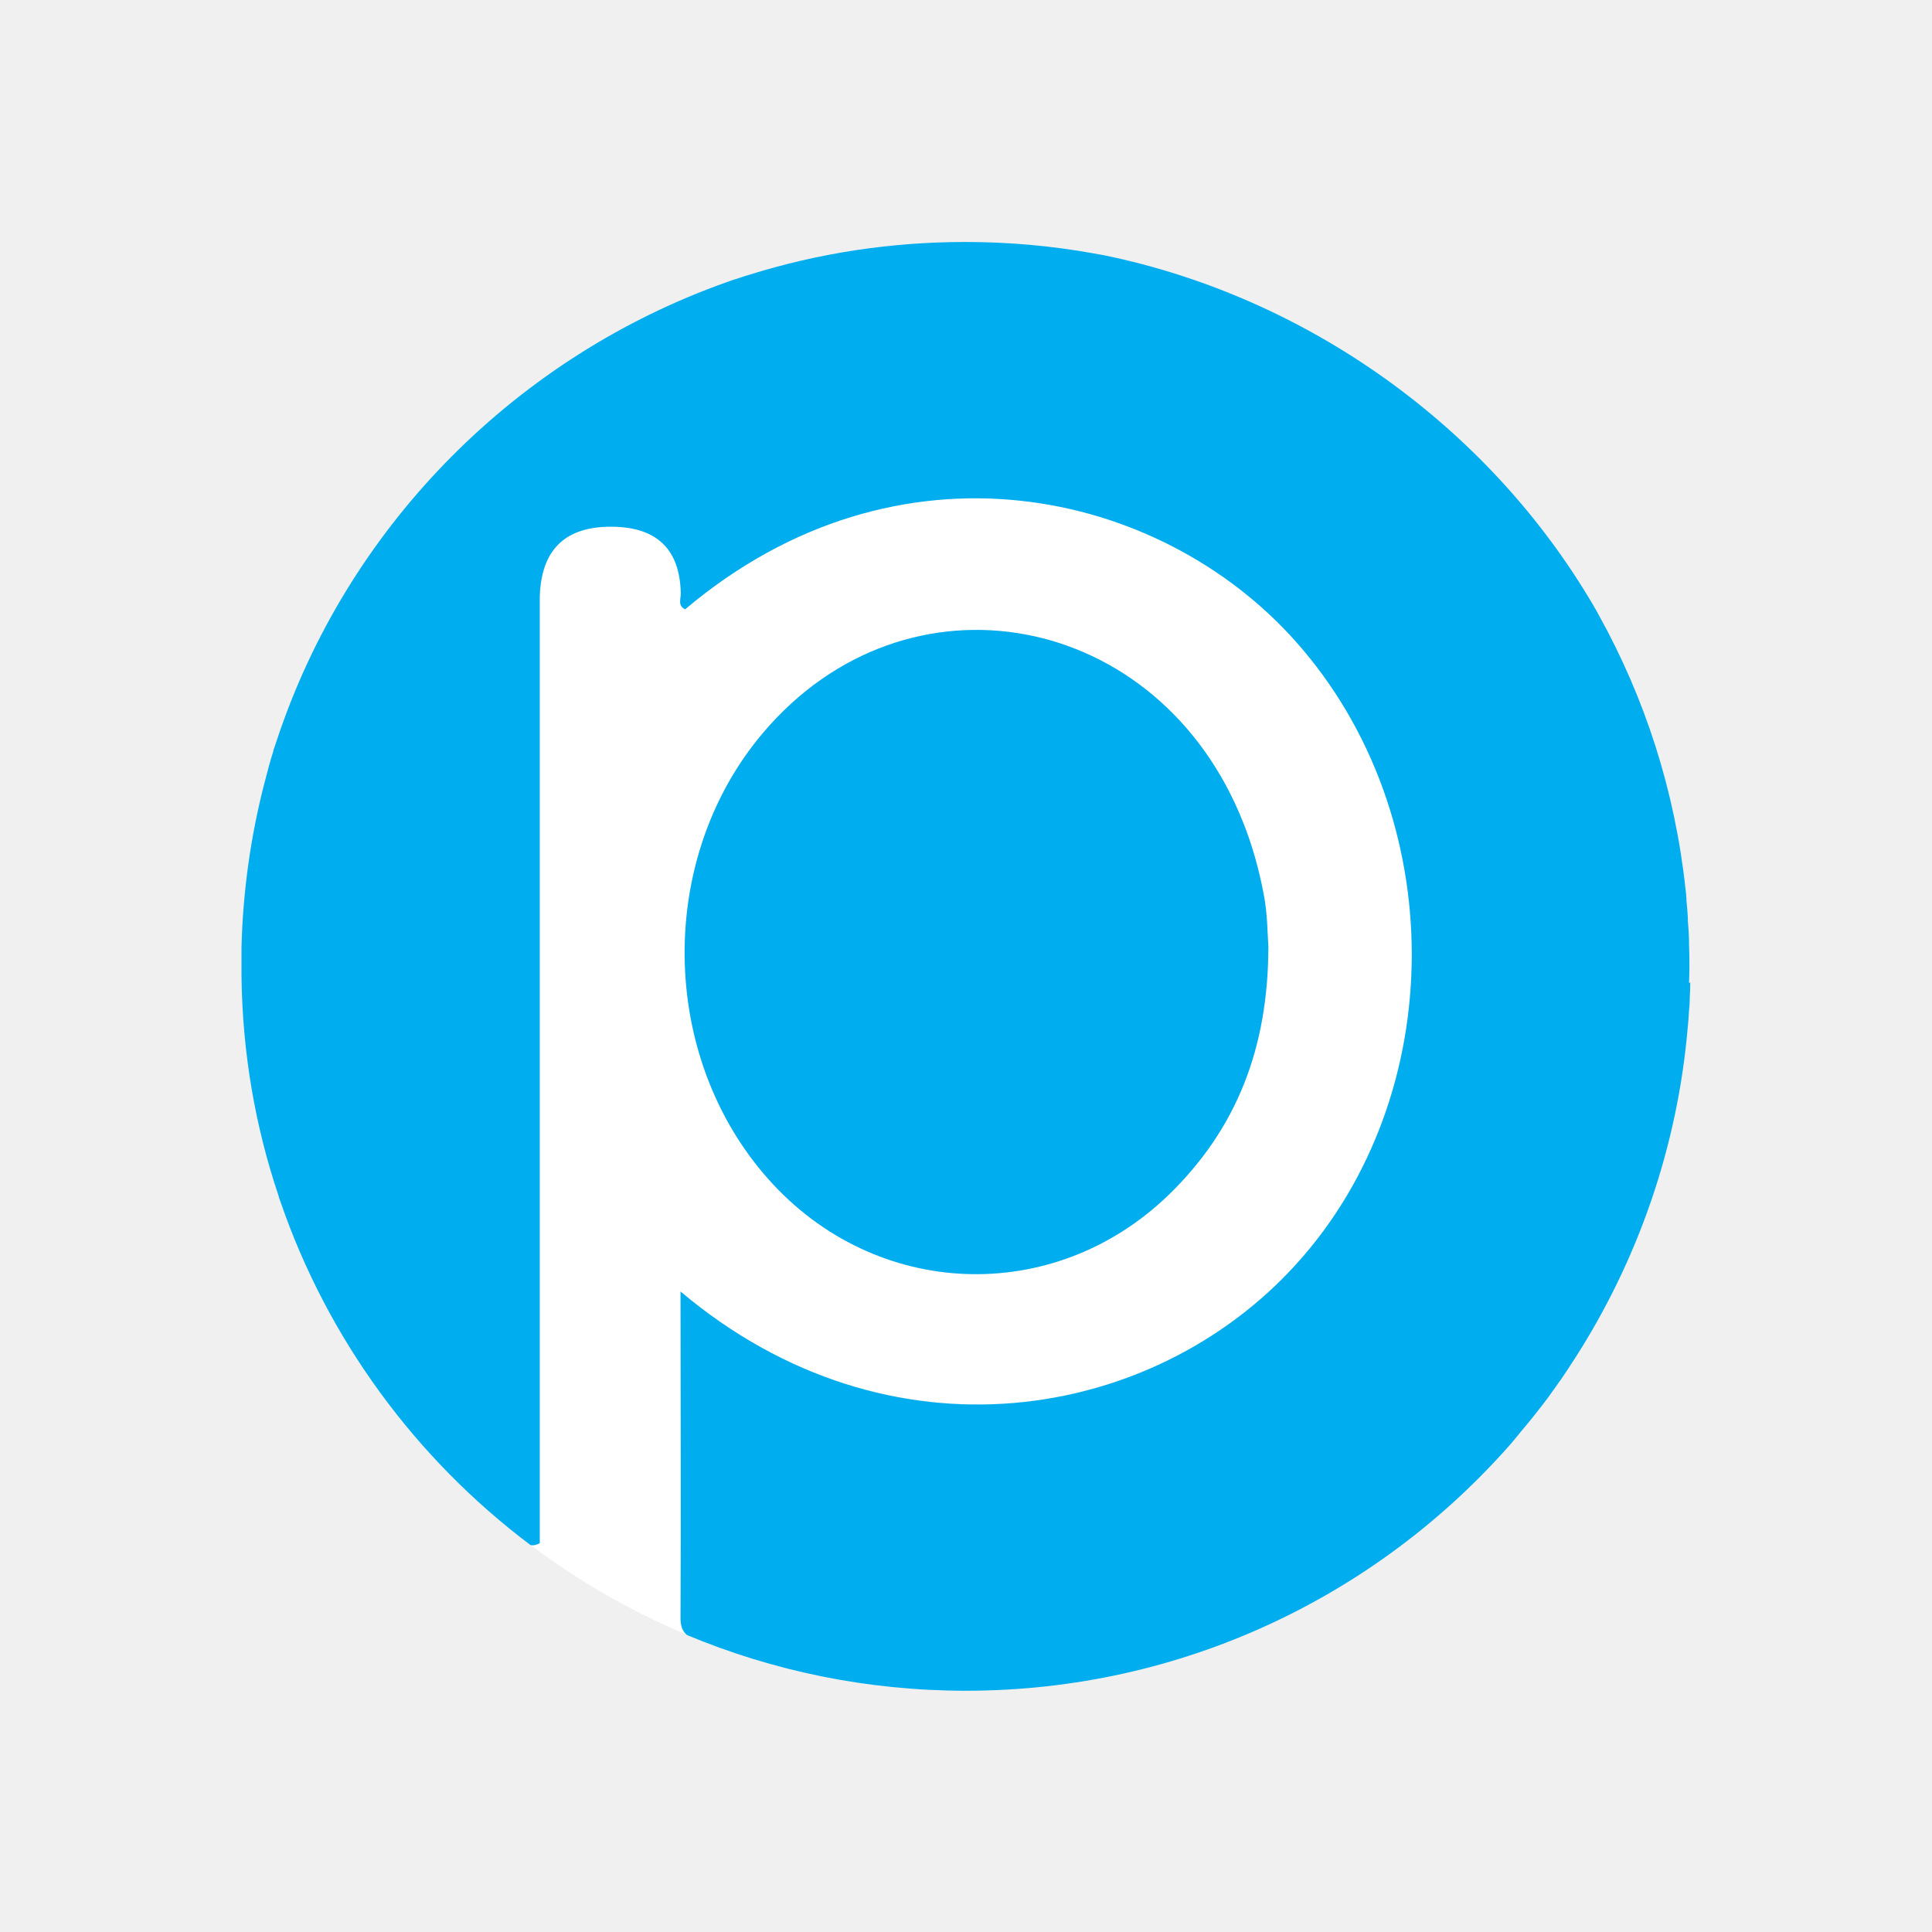
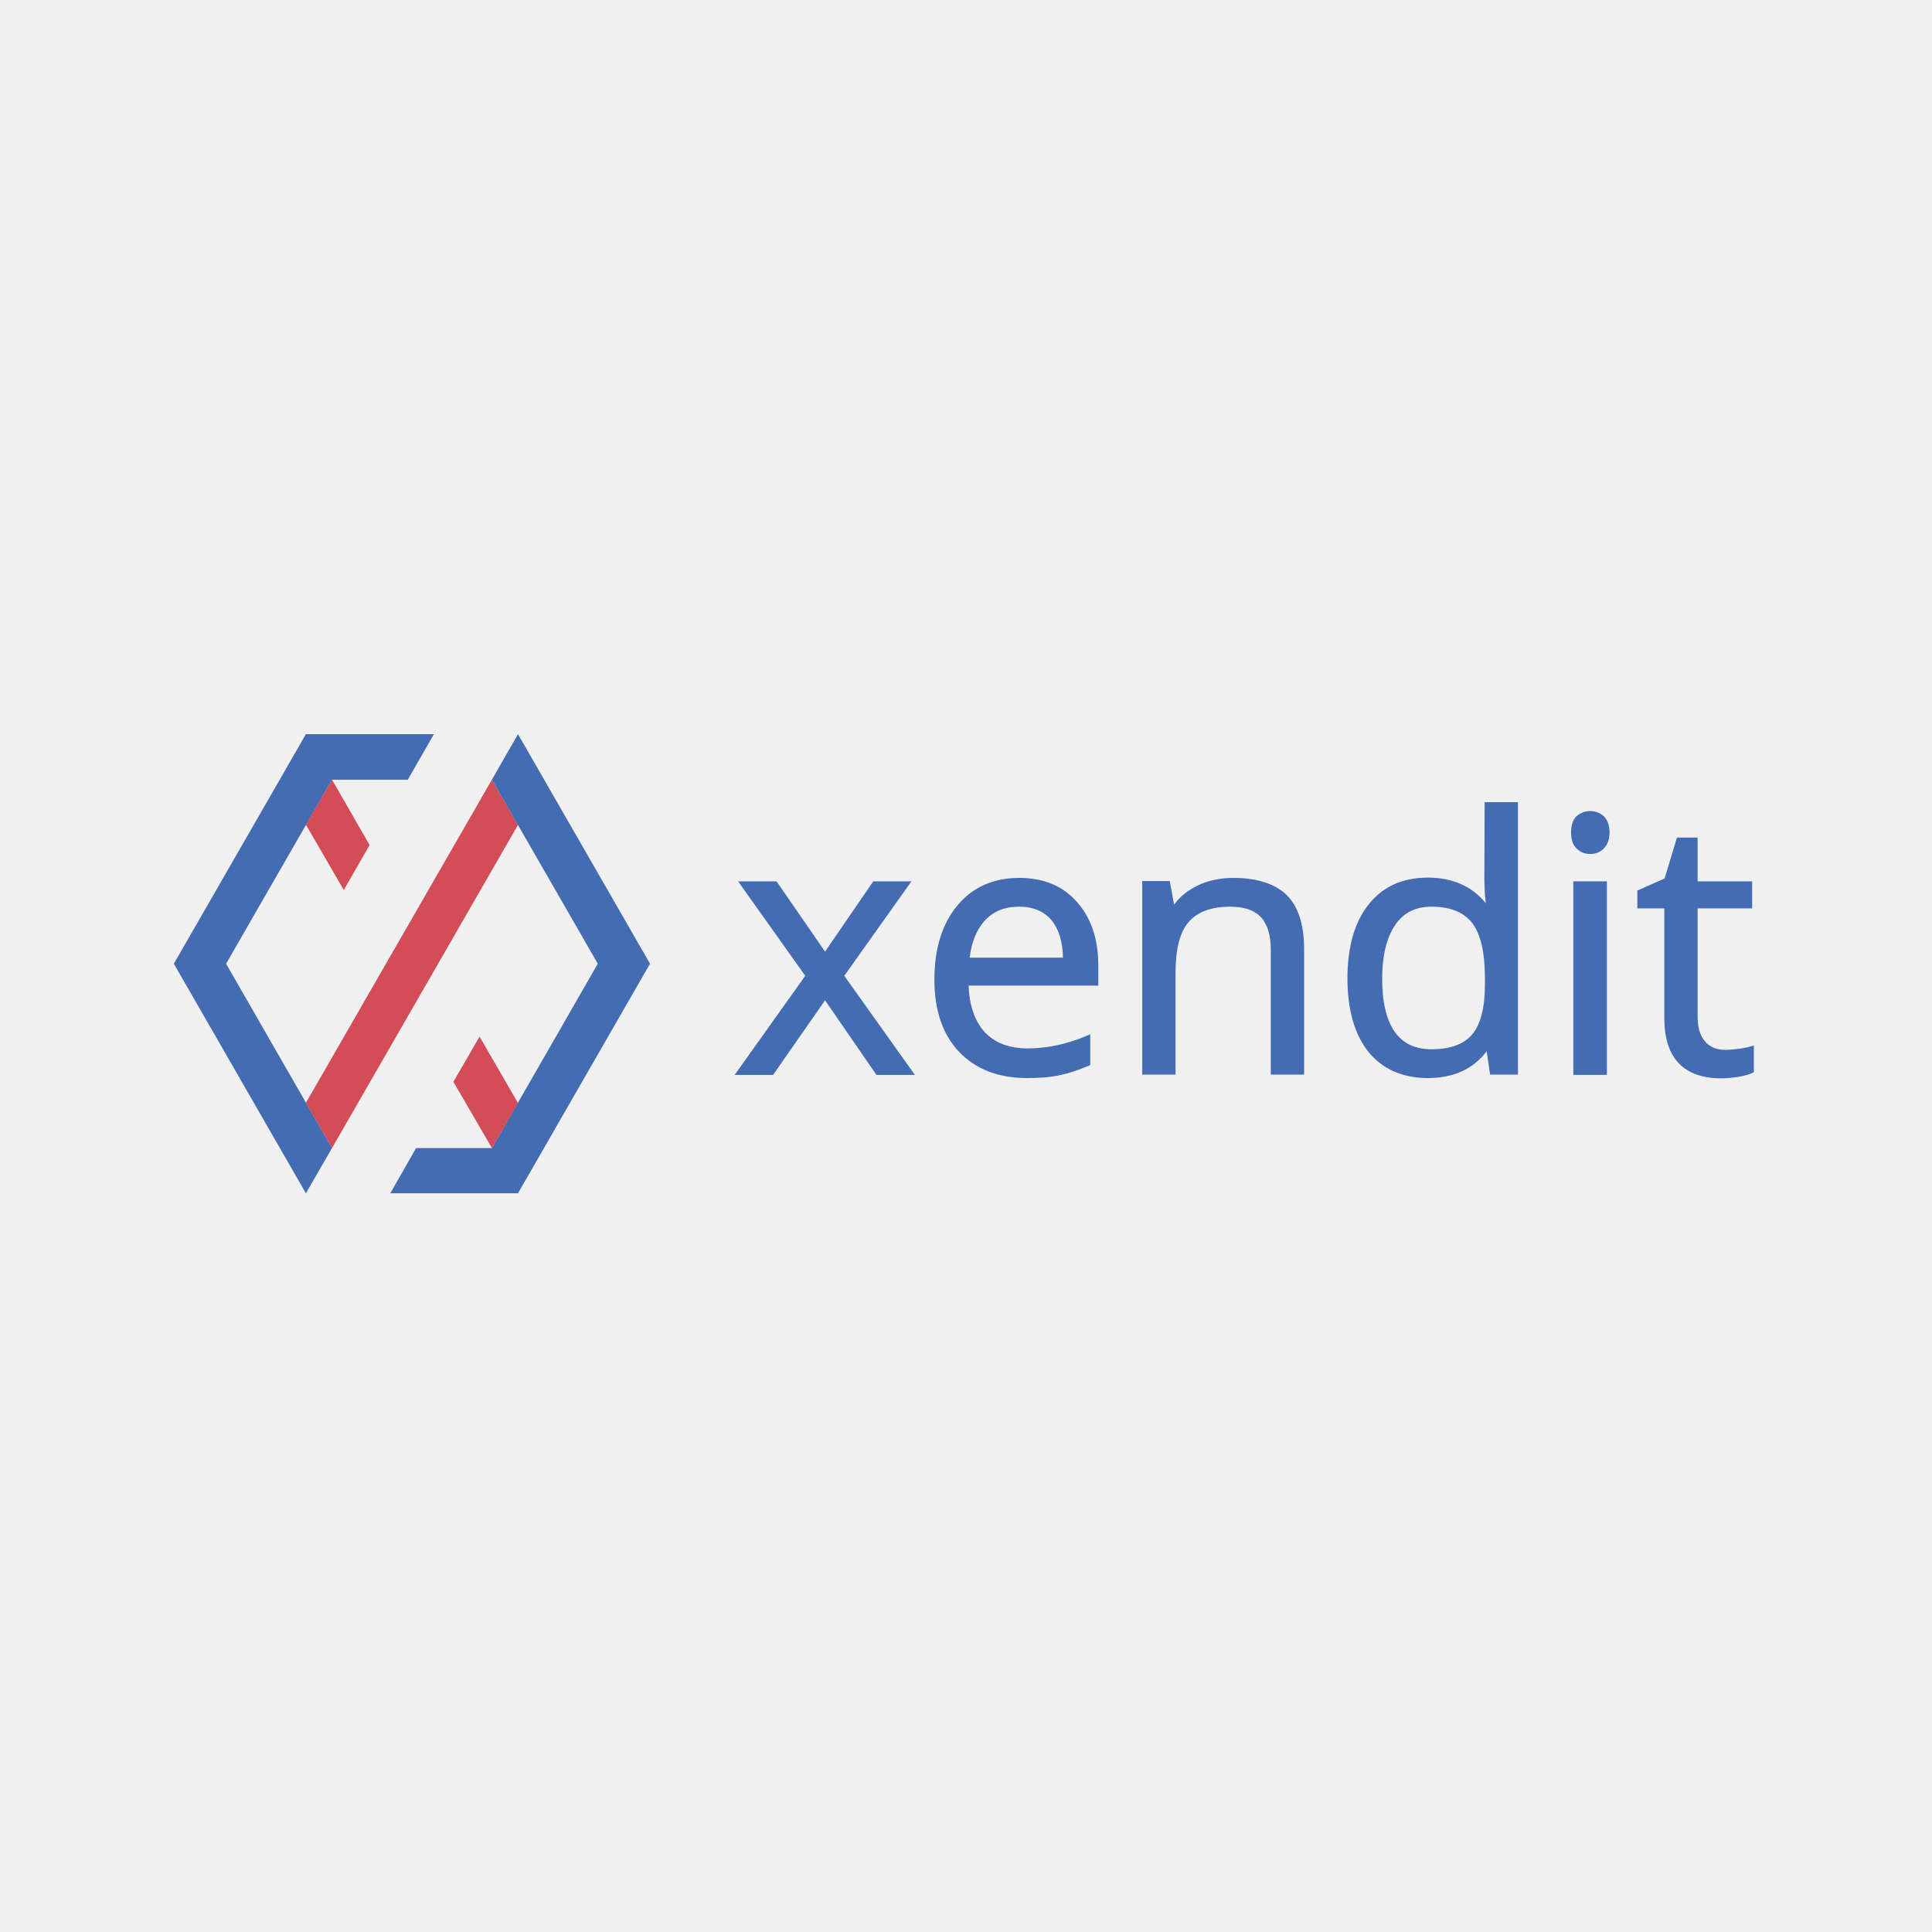
- <svg xmlns="http://www.w3.org/2000/svg" id="Layer_1" viewBox="0 0 80 80">
-   <defs>
-     <style>.cls-1{fill:#00aeef;}.cls-2{fill:#fff;}</style>
-   </defs>
-   <path class="cls-2" d="M53.67,26.56c-5.64-6.35-16.48-8.78-25.29-1.34-.31-.14-.18-.43-.18-.65q-.05-2.77-2.9-2.77t-2.94,2.89V63.9c-.15,.08-.27,.1-.38,.08,1.98,1.49,4.14,2.74,6.46,3.71-.16-.14-.26-.34-.26-.67,.02-4.42,0-8.84,0-13.55,8.66,7.3,19.59,5.39,25.5-1.14,6.37-7.03,6.38-18.57-.02-25.77Zm-5.26,22.9c-4.78,4.64-12.16,4.35-16.59-.63-4.54-5.1-4.64-13.28-.22-18.49,5.96-7.03,16.43-5.06,19.89,3.75,.37,.93,.64,1.91,.83,2.9,.17,.84,.16,1.7,.2,2.18,0,4.25-1.33,7.58-4.11,10.29Z" />
-   <path class="cls-1" d="M69.99,40.68c0,.21-.01,.42-.02,.62,0,.22-.02,.45-.04,.67h0c-.01,.18-.02,.35-.04,.52-.42,5.01-2.08,9.72-4.69,13.78-.09,.13-.18,.27-.26,.4-.11,.16-.22,.33-.33,.49-.02,.02-.03,.04-.04,.05-.08,.12-.16,.23-.24,.34-.08,.12-.17,.23-.25,.35-.02,.03-.05,.06-.07,.09-.13,.18-.27,.35-.41,.53-.12,.16-.25,.31-.38,.47-.08,.1-.17,.2-.25,.3h0c-.14,.18-.29,.35-.43,.52-5.5,6.25-13.56,10.2-22.54,10.2-4.1,0-8-.82-11.56-2.31-.16-.14-.26-.34-.26-.67,.02-4.42,0-8.84,0-13.55,8.66,7.3,19.59,5.39,25.5-1.14,6.37-7.03,6.38-18.57-.02-25.77-5.64-6.35-16.48-8.78-25.29-1.34-.31-.14-.18-.43-.18-.65q-.05-2.77-2.9-2.77t-2.94,2.89V63.9c-.15,.08-.27,.1-.38,.08-4.75-3.57-8.41-8.53-10.37-14.26-.03-.07-.05-.14-.07-.22-.96-2.85-1.49-5.89-1.53-9.06,0-.41,0-.82,0-1.23,.06-2.31,.38-4.56,.93-6.71,.06-.23,.12-.46,.18-.68,0-.03,.02-.06,.02-.08,.06-.22,.12-.43,.19-.64v-.03c.07-.19,.13-.38,.19-.56,.04-.12,.08-.24,.12-.35,2.98-8.51,9.76-15.39,18.47-18.48,.15-.05,.3-.11,.45-.15,.17-.06,.33-.11,.5-.16,2.82-.88,5.81-1.35,8.92-1.35,1.81,0,3.58,.16,5.3,.47,.15,.03,.3,.05,.45,.08,8.41,1.73,15.93,7.1,20.27,14.52,0,0,0,.01,.01,.02,.08,.13,.15,.26,.22,.39,1.89,3.41,3.13,7.22,3.57,11.28,.02,.14,.03,.28,.04,.41,0,.06,0,.12,.01,.17,.02,.22,.04,.43,.05,.65v.12c.03,.34,.05,.67,.05,1.01,.02,.52,.02,1.04,0,1.56Z" />
-   <path class="cls-1" d="M52.52,39.17c0,4.25-1.33,7.58-4.11,10.29-4.78,4.64-12.16,4.35-16.59-.63-4.54-5.1-4.64-13.28-.22-18.49,5.96-7.03,16.43-5.06,19.89,3.75,.37,.93,.64,1.91,.83,2.9,.17,.84,.16,1.7,.2,2.18Z" />
+ <svg xmlns="http://www.w3.org/2000/svg" width="80" height="80" viewBox="0 0 80 80" fill="none">
+   <path fill-rule="evenodd" clip-rule="evenodd" d="M36.16 36.494L34.164 39.404L32.155 36.494H30.562L33.344 40.406L30.42 44.509H32.013L34.164 41.42L36.291 44.509H37.884L34.96 40.406L37.741 36.494H36.16Z" fill="#446CB3" />
+   <path fill-rule="evenodd" clip-rule="evenodd" d="M42.198 37.544C42.78 37.544 43.232 37.735 43.541 38.105C43.838 38.462 44.004 38.987 44.016 39.655H40.153C40.225 39.011 40.438 38.498 40.771 38.129C41.128 37.735 41.603 37.544 42.198 37.544ZM42.209 36.352C41.14 36.352 40.272 36.733 39.642 37.496C39.012 38.248 38.691 39.285 38.691 40.562C38.691 41.838 39.036 42.84 39.714 43.555C40.391 44.271 41.342 44.64 42.519 44.64C43.053 44.64 43.505 44.605 43.885 44.521C44.266 44.438 44.67 44.306 45.086 44.128L45.145 44.104V42.828L45.002 42.887C44.194 43.233 43.374 43.412 42.554 43.412C41.794 43.412 41.187 43.185 40.771 42.732C40.367 42.291 40.141 41.647 40.106 40.812H45.478V39.965C45.478 38.892 45.181 38.009 44.598 37.353C44.016 36.685 43.208 36.352 42.209 36.352Z" fill="#446CB3" />
+   <path fill-rule="evenodd" clip-rule="evenodd" d="M51.076 36.352C50.53 36.352 50.019 36.459 49.579 36.674C49.187 36.864 48.854 37.127 48.616 37.461L48.438 36.483H47.297V44.497H48.676V40.299C48.676 39.309 48.854 38.594 49.222 38.176C49.579 37.759 50.161 37.544 50.934 37.544C51.516 37.544 51.944 37.687 52.217 37.986C52.491 38.284 52.621 38.737 52.621 39.345V44.497H54V39.297C54 38.272 53.751 37.52 53.263 37.043C52.776 36.59 52.039 36.352 51.076 36.352Z" fill="#446CB3" />
+   <path fill-rule="evenodd" clip-rule="evenodd" d="M59.277 43.448C58.6 43.448 58.101 43.209 57.756 42.732C57.411 42.243 57.233 41.504 57.233 40.538C57.233 39.584 57.411 38.832 57.768 38.307C58.113 37.795 58.612 37.544 59.277 37.544C60.05 37.544 60.608 37.771 60.953 38.212C61.31 38.665 61.488 39.44 61.488 40.514V40.764C61.488 41.718 61.31 42.41 60.965 42.828C60.608 43.245 60.05 43.448 59.277 43.448ZM61.464 36.495L61.488 37.043L61.524 37.401C60.953 36.697 60.145 36.34 59.123 36.34C58.077 36.34 57.257 36.709 56.674 37.449C56.092 38.176 55.795 39.202 55.795 40.514C55.795 41.814 56.092 42.839 56.663 43.555C57.245 44.271 58.077 44.64 59.123 44.64C60.181 44.64 61.001 44.271 61.559 43.531L61.702 44.497H62.855V33.215H61.476L61.464 36.495Z" fill="#446CB3" />
+   <path fill-rule="evenodd" clip-rule="evenodd" d="M65.851 33.585C65.625 33.585 65.435 33.657 65.281 33.8C65.126 33.943 65.055 34.169 65.055 34.468C65.055 34.766 65.126 34.98 65.281 35.135C65.435 35.29 65.625 35.362 65.851 35.362C66.065 35.362 66.255 35.29 66.41 35.135C66.564 34.98 66.647 34.766 66.647 34.468C66.647 34.169 66.564 33.955 66.41 33.8C66.255 33.657 66.065 33.585 65.851 33.585Z" fill="#446CB3" />
+   <path fill-rule="evenodd" clip-rule="evenodd" d="M65.148 44.509H66.539V36.494H65.148V44.509Z" fill="#446CB3" />
+   <path fill-rule="evenodd" clip-rule="evenodd" d="M72.493 43.328C72.387 43.364 72.232 43.388 72.042 43.424C71.852 43.447 71.662 43.471 71.448 43.471C71.091 43.471 70.806 43.364 70.604 43.126C70.402 42.899 70.295 42.553 70.295 42.112V37.615H72.553V36.495H70.295V34.682H69.439L68.928 36.375L67.799 36.876V37.615H68.916V42.16C68.916 43.805 69.712 44.652 71.281 44.652C71.483 44.652 71.709 44.628 71.971 44.593C72.232 44.545 72.422 44.497 72.565 44.425L72.624 44.402V43.292L72.493 43.328Z" fill="#446CB3" />
+   <path d="M17.967 30.4H12.666L7.199 39.906L12.666 49.411L13.748 47.539L9.362 39.906L13.748 32.285H16.886L17.967 30.4Z" fill="#446CB3" />
+   <path d="M14.235 36.853L15.305 34.992L13.748 32.285L12.666 34.146L14.235 36.853Z" fill="#D24D57" />
+   <path d="M20.368 32.285L21.449 34.158L13.748 47.539L12.666 45.667L20.368 32.285Z" fill="#D24D57" />
+   <path d="M16.16 49.411L17.23 47.539H20.368L24.753 39.906L20.368 32.285L21.449 30.4L26.916 39.906L21.449 49.411H16.16Z" fill="#446CB3" />
+   <path d="M19.857 42.923L18.775 44.795L20.368 47.538L21.45 45.678L19.857 42.923Z" fill="#D24D57" />
</svg>
